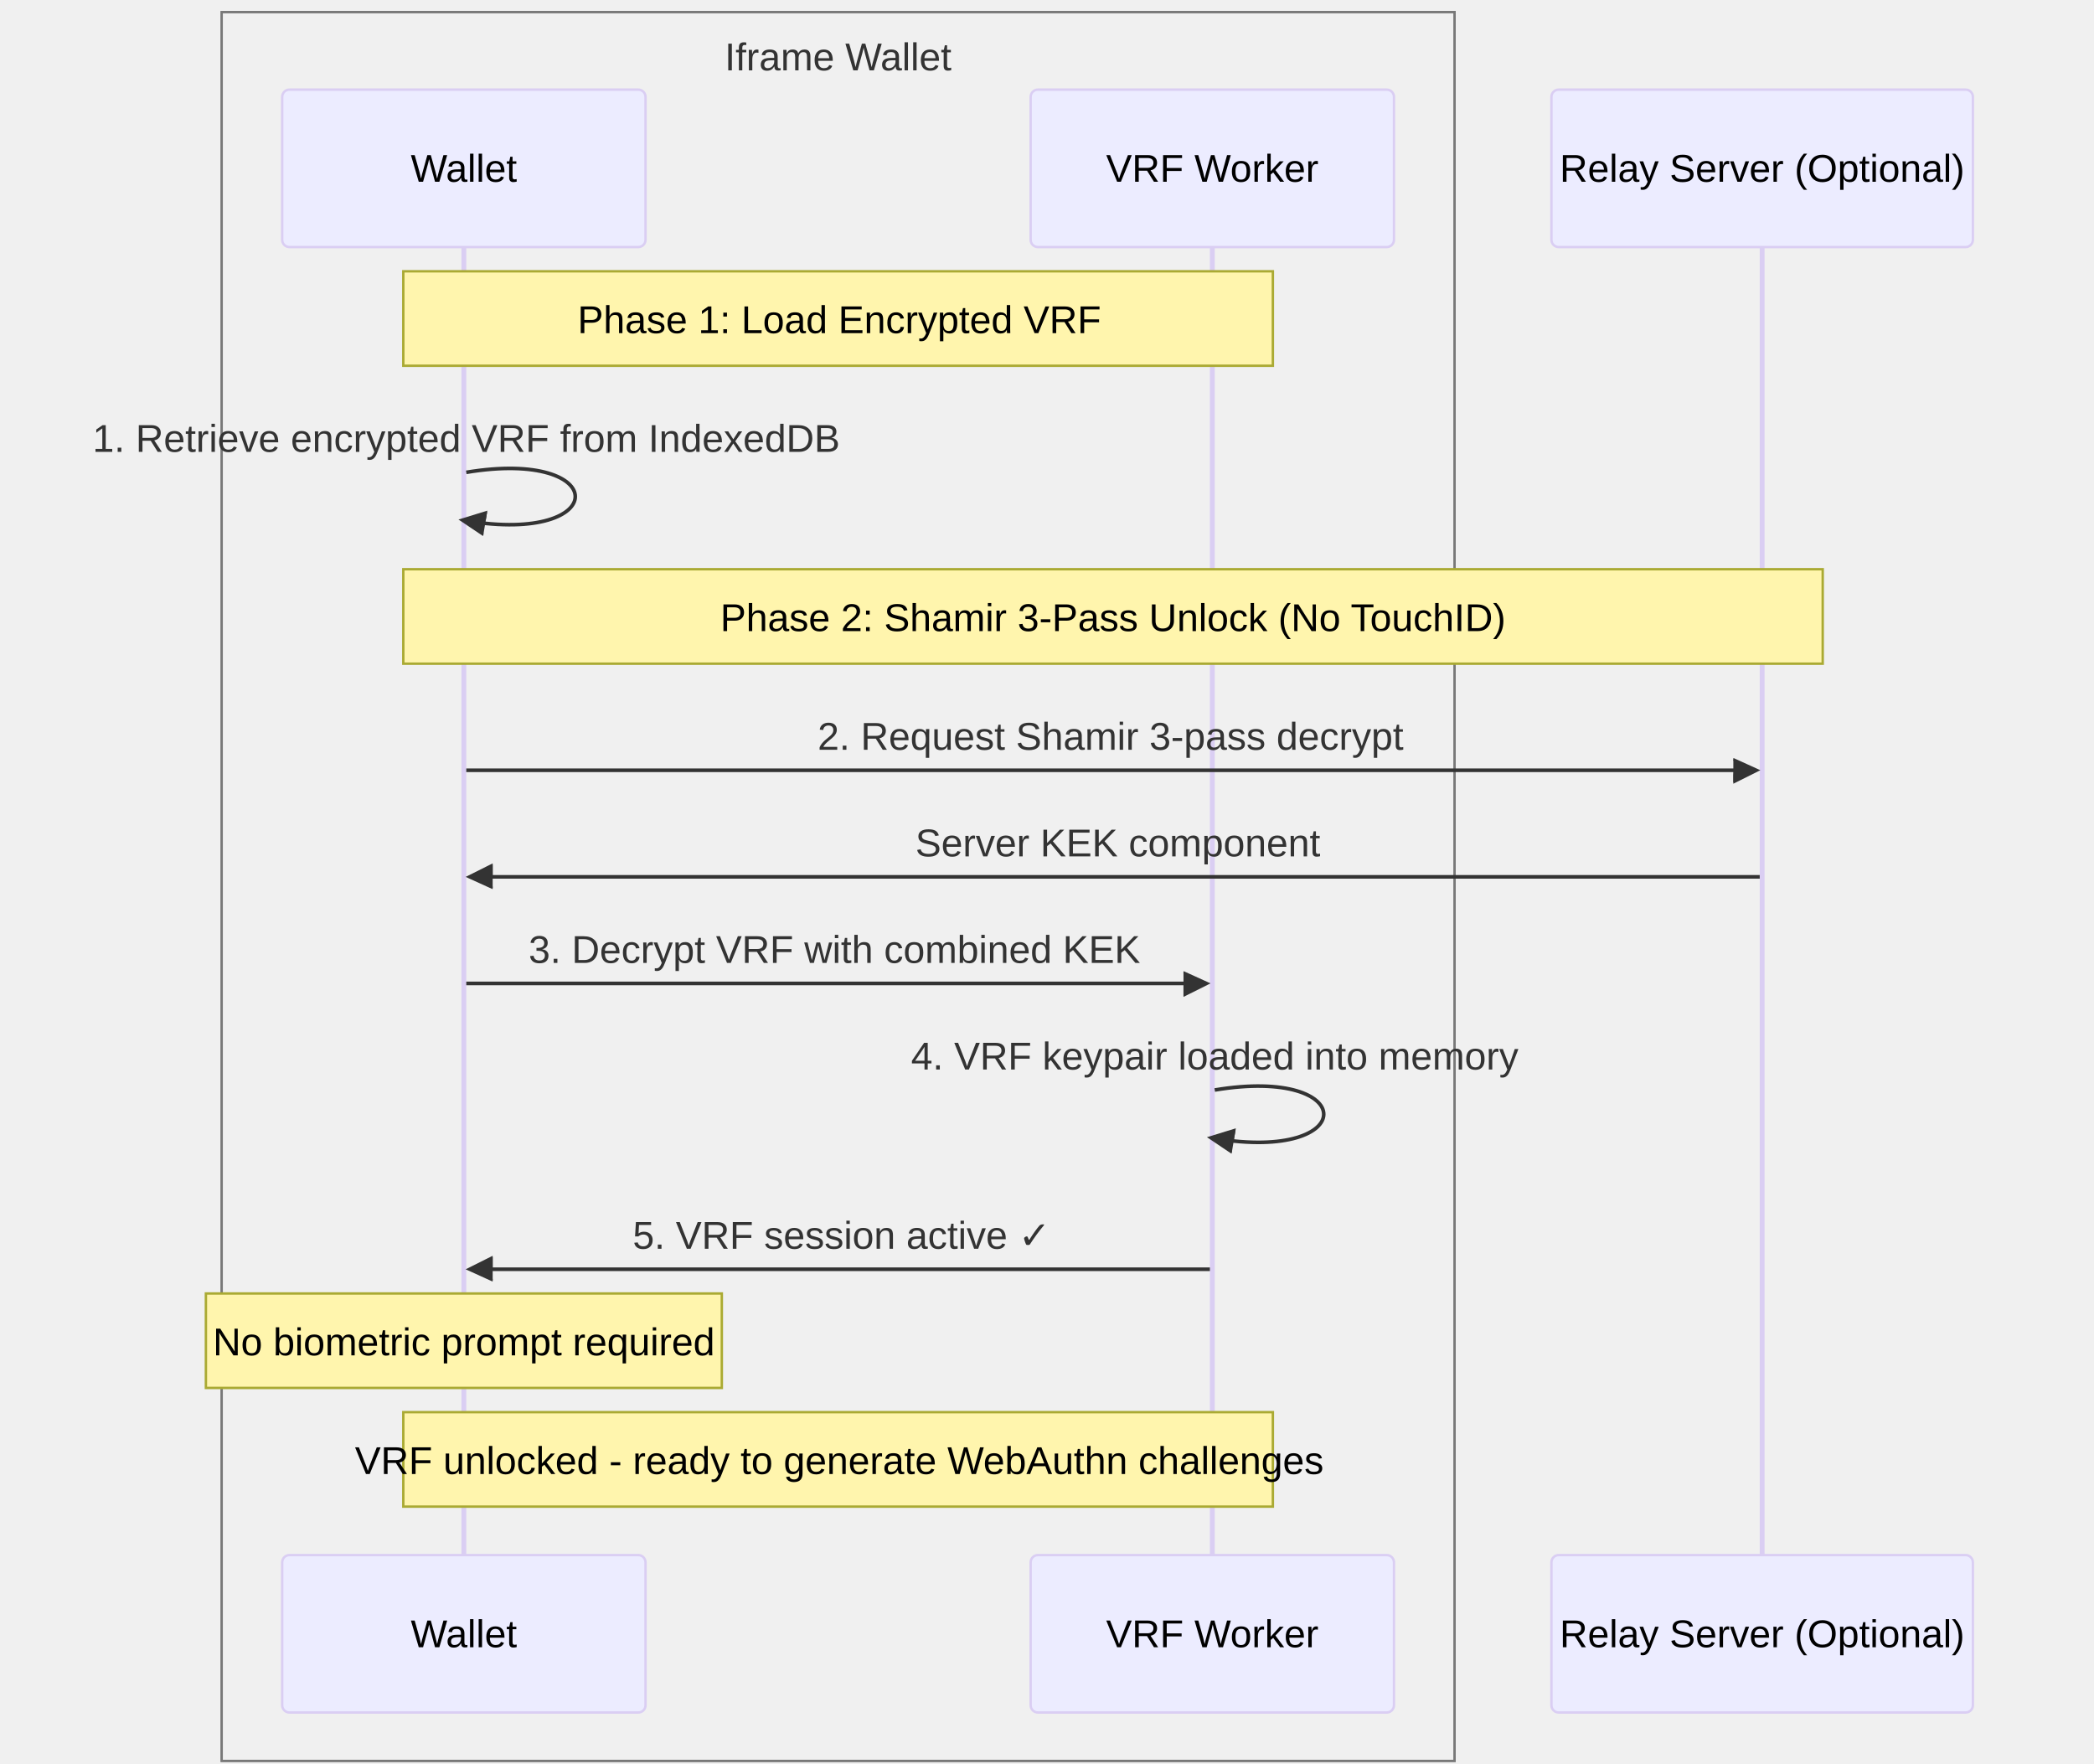
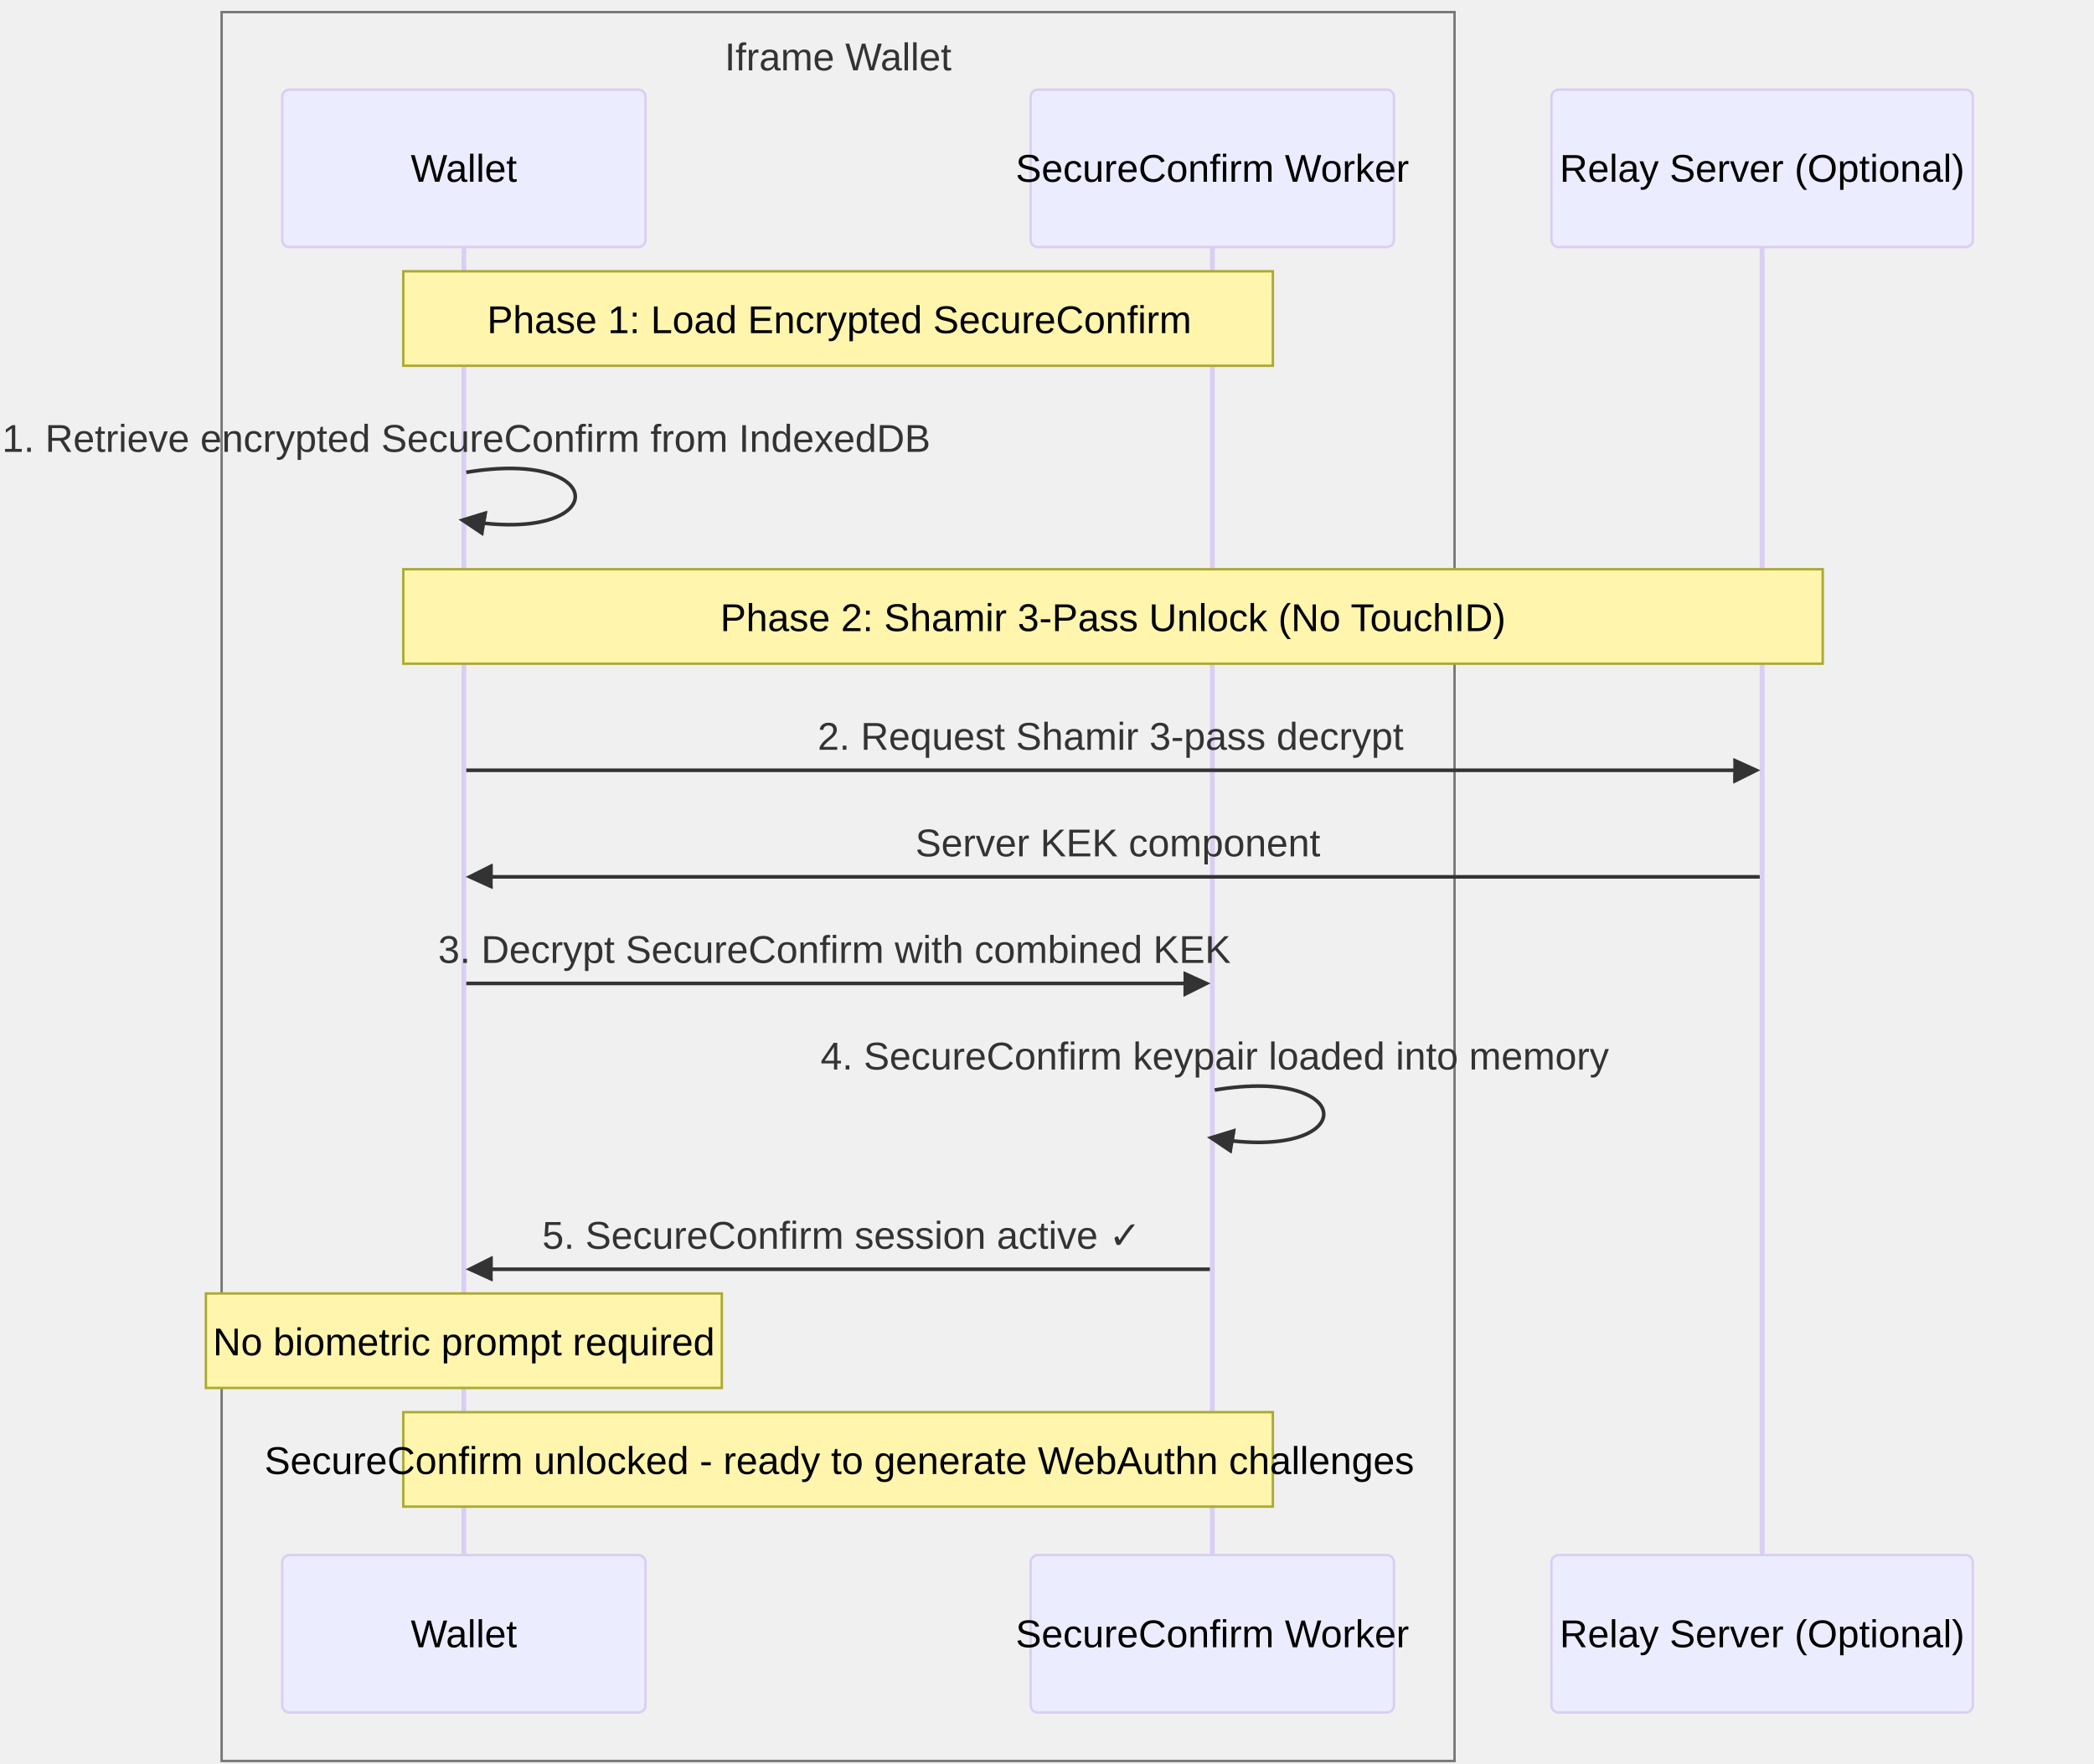
<svg xmlns="http://www.w3.org/2000/svg" id="my-svg" width="100%" style="max-width: 864.5px; background-color: white;" viewBox="-111.5 -10 864.5 728" role="graphics-document document" aria-roledescription="sequence">
  <g>
    <rect x="-20" y="-5" fill="transparent" stroke="rgb(0,0,0, 0.5)" width="509" height="722" class="rect" />
    <text x="234.5" y="13.5" dominant-baseline="central" alignment-baseline="central" class="text" style="text-anchor: middle; font-size: 16px; font-weight: 400;">
      <tspan x="234.5" dy="0">Iframe Wallet</tspan>
    </text>
  </g>
  <g>
    <rect x="529" y="632" fill="#eaeaea" stroke="#666" width="174" height="65" name="Relay" rx="3" ry="3" class="actor actor-bottom" />
    <text x="616" y="664.5" dominant-baseline="central" alignment-baseline="central" class="actor actor-box" style="text-anchor: middle; font-size: 16px; font-weight: 400;">
      <tspan x="616" dy="0">Relay Server (Optional)</tspan>
    </text>
  </g>
  <g>
    <rect x="314" y="632" fill="#eaeaea" stroke="#666" width="150" height="65" name="Worker" rx="3" ry="3" class="actor actor-bottom" />
    <text x="389" y="664.5" dominant-baseline="central" alignment-baseline="central" class="actor actor-box" style="text-anchor: middle; font-size: 16px; font-weight: 400;">
-       <tspan x="389" dy="0">VRF Worker</tspan>
+       <tspan x="389" dy="0">SecureConfirm Worker</tspan>
    </text>
  </g>
  <g>
    <rect x="5" y="632" fill="#eaeaea" stroke="#666" width="150" height="65" name="Wallet" rx="3" ry="3" class="actor actor-bottom" />
    <text x="80" y="664.5" dominant-baseline="central" alignment-baseline="central" class="actor actor-box" style="text-anchor: middle; font-size: 16px; font-weight: 400;">
      <tspan x="80" dy="0">Wallet</tspan>
    </text>
  </g>
  <g>
    <line id="actor2" x1="616" y1="92" x2="616" y2="632" class="actor-line 200" stroke-width="0.5px" stroke="#999" name="Relay" />
    <g id="root-2">
      <rect x="529" y="27" fill="#eaeaea" stroke="#666" width="174" height="65" name="Relay" rx="3" ry="3" class="actor actor-top" />
      <text x="616" y="59.5" dominant-baseline="central" alignment-baseline="central" class="actor actor-box" style="text-anchor: middle; font-size: 16px; font-weight: 400;">
        <tspan x="616" dy="0">Relay Server (Optional)</tspan>
      </text>
    </g>
  </g>
  <g>
    <line id="actor1" x1="389" y1="92" x2="389" y2="632" class="actor-line 200" stroke-width="0.5px" stroke="#999" name="Worker" />
    <g id="root-1">
      <rect x="314" y="27" fill="#eaeaea" stroke="#666" width="150" height="65" name="Worker" rx="3" ry="3" class="actor actor-top" />
      <text x="389" y="59.5" dominant-baseline="central" alignment-baseline="central" class="actor actor-box" style="text-anchor: middle; font-size: 16px; font-weight: 400;">
-         <tspan x="389" dy="0">VRF Worker</tspan>
+         <tspan x="389" dy="0">SecureConfirm Worker</tspan>
      </text>
    </g>
  </g>
  <g>
    <line id="actor0" x1="80" y1="92" x2="80" y2="632" class="actor-line 200" stroke-width="0.5px" stroke="#999" name="Wallet" />
    <g id="root-0">
      <rect x="5" y="27" fill="#eaeaea" stroke="#666" width="150" height="65" name="Wallet" rx="3" ry="3" class="actor actor-top" />
      <text x="80" y="59.5" dominant-baseline="central" alignment-baseline="central" class="actor actor-box" style="text-anchor: middle; font-size: 16px; font-weight: 400;">
        <tspan x="80" dy="0">Wallet</tspan>
      </text>
    </g>
  </g>
  <style>#my-svg{font-family:"trebuchet ms",verdana,arial,sans-serif;font-size:16px;fill:#333;}@keyframes edge-animation-frame{from{stroke-dashoffset:0;}}@keyframes dash{to{stroke-dashoffset:0;}}#my-svg .edge-animation-slow{stroke-dasharray:9,5!important;stroke-dashoffset:900;animation:dash 50s linear infinite;stroke-linecap:round;}#my-svg .edge-animation-fast{stroke-dasharray:9,5!important;stroke-dashoffset:900;animation:dash 20s linear infinite;stroke-linecap:round;}#my-svg .error-icon{fill:#552222;}#my-svg .error-text{fill:#552222;stroke:#552222;}#my-svg .edge-thickness-normal{stroke-width:1px;}#my-svg .edge-thickness-thick{stroke-width:3.5px;}#my-svg .edge-pattern-solid{stroke-dasharray:0;}#my-svg .edge-thickness-invisible{stroke-width:0;fill:none;}#my-svg .edge-pattern-dashed{stroke-dasharray:3;}#my-svg .edge-pattern-dotted{stroke-dasharray:2;}#my-svg .marker{fill:#333333;stroke:#333333;}#my-svg .marker.cross{stroke:#333333;}#my-svg svg{font-family:"trebuchet ms",verdana,arial,sans-serif;font-size:16px;}#my-svg p{margin:0;}#my-svg .actor{stroke:hsl(259.626, 59.777%, 87.902%);fill:#ECECFF;}#my-svg text.actor&gt;tspan{fill:black;stroke:none;}#my-svg .actor-line{stroke:hsl(259.626, 59.777%, 87.902%);}#my-svg .innerArc{stroke-width:1.5;stroke-dasharray:none;}#my-svg .messageLine0{stroke-width:1.5;stroke-dasharray:none;stroke:#333;}#my-svg .messageLine1{stroke-width:1.5;stroke-dasharray:2,2;stroke:#333;}#my-svg #arrowhead path{fill:#333;stroke:#333;}#my-svg .sequenceNumber{fill:white;}#my-svg #sequencenumber{fill:#333;}#my-svg #crosshead path{fill:#333;stroke:#333;}#my-svg .messageText{fill:#333;stroke:none;}#my-svg .labelBox{stroke:hsl(259.626, 59.777%, 87.902%);fill:#ECECFF;}#my-svg .labelText,#my-svg .labelText&gt;tspan{fill:black;stroke:none;}#my-svg .loopText,#my-svg .loopText&gt;tspan{fill:black;stroke:none;}#my-svg .loopLine{stroke-width:2px;stroke-dasharray:2,2;stroke:hsl(259.626, 59.777%, 87.902%);fill:hsl(259.626, 59.777%, 87.902%);}#my-svg .note{stroke:#aaaa33;fill:#fff5ad;}#my-svg .noteText,#my-svg .noteText&gt;tspan{fill:black;stroke:none;}#my-svg .activation0{fill:#f4f4f4;stroke:#666;}#my-svg .activation1{fill:#f4f4f4;stroke:#666;}#my-svg .activation2{fill:#f4f4f4;stroke:#666;}#my-svg .actorPopupMenu{position:absolute;}#my-svg .actorPopupMenuPanel{position:absolute;fill:#ECECFF;box-shadow:0px 8px 16px 0px rgba(0,0,0,0.2);filter:drop-shadow(3px 5px 2px rgb(0 0 0 / 0.4));}#my-svg .actor-man line{stroke:hsl(259.626, 59.777%, 87.902%);fill:#ECECFF;}#my-svg .actor-man circle,#my-svg line{stroke:hsl(259.626, 59.777%, 87.902%);fill:#ECECFF;stroke-width:2px;}#my-svg :root{--mermaid-font-family:"trebuchet ms",verdana,arial,sans-serif;}</style>
  <g />
  <defs>
    <symbol id="computer" width="24" height="24">
      <path transform="scale(.5)" d="M2 2v13h20v-13h-20zm18 11h-16v-9h16v9zm-10.228 6l.466-1h3.524l.467 1h-4.457zm14.228 3h-24l2-6h2.104l-1.33 4h18.45l-1.297-4h2.073l2 6zm-5-10h-14v-7h14v7z" />
    </symbol>
  </defs>
  <defs>
    <symbol id="database" fill-rule="evenodd" clip-rule="evenodd">
      <path transform="scale(.5)" d="M12.258.001l.256.004.255.005.253.008.251.01.249.012.247.015.246.016.242.019.241.02.239.023.236.024.233.027.231.028.229.031.225.032.223.034.22.036.217.038.214.04.211.041.208.043.205.045.201.046.198.048.194.05.191.051.187.053.183.054.18.056.175.057.172.059.168.06.163.061.16.063.155.064.15.066.074.033.073.033.071.034.07.034.069.035.068.035.067.035.066.035.064.036.064.036.062.036.06.036.06.037.058.037.058.037.055.038.055.038.053.038.052.038.051.039.05.039.048.039.047.039.045.04.044.04.043.04.041.04.04.041.039.041.037.041.036.041.034.041.033.042.032.042.03.042.029.042.027.042.026.043.024.043.023.043.021.043.02.043.018.044.017.043.015.044.013.044.012.044.011.045.009.044.007.045.006.045.004.045.002.045.001.045v17l-.001.045-.002.045-.004.045-.006.045-.007.045-.009.044-.011.045-.012.044-.013.044-.015.044-.017.043-.018.044-.02.043-.021.043-.023.043-.024.043-.026.043-.027.042-.029.042-.03.042-.032.042-.033.042-.034.041-.036.041-.037.041-.039.041-.04.041-.041.04-.043.04-.044.04-.045.04-.047.039-.048.039-.05.039-.051.039-.052.038-.053.038-.055.038-.055.038-.058.037-.058.037-.06.037-.06.036-.062.036-.064.036-.064.036-.066.035-.067.035-.068.035-.069.035-.07.034-.071.034-.073.033-.074.033-.15.066-.155.064-.16.063-.163.061-.168.06-.172.059-.175.057-.18.056-.183.054-.187.053-.191.051-.194.05-.198.048-.201.046-.205.045-.208.043-.211.041-.214.04-.217.038-.22.036-.223.034-.225.032-.229.031-.231.028-.233.027-.236.024-.239.023-.241.02-.242.019-.246.016-.247.015-.249.012-.251.01-.253.008-.255.005-.256.004-.258.001-.258-.001-.256-.004-.255-.005-.253-.008-.251-.01-.249-.012-.247-.015-.245-.016-.243-.019-.241-.02-.238-.023-.236-.024-.234-.027-.231-.028-.228-.031-.226-.032-.223-.034-.22-.036-.217-.038-.214-.04-.211-.041-.208-.043-.204-.045-.201-.046-.198-.048-.195-.05-.19-.051-.187-.053-.184-.054-.179-.056-.176-.057-.172-.059-.167-.06-.164-.061-.159-.063-.155-.064-.151-.066-.074-.033-.072-.033-.072-.034-.07-.034-.069-.035-.068-.035-.067-.035-.066-.035-.064-.036-.063-.036-.062-.036-.061-.036-.06-.037-.058-.037-.057-.037-.056-.038-.055-.038-.053-.038-.052-.038-.051-.039-.049-.039-.049-.039-.046-.039-.046-.04-.044-.04-.043-.04-.041-.04-.04-.041-.039-.041-.037-.041-.036-.041-.034-.041-.033-.042-.032-.042-.03-.042-.029-.042-.027-.042-.026-.043-.024-.043-.023-.043-.021-.043-.02-.043-.018-.044-.017-.043-.015-.044-.013-.044-.012-.044-.011-.045-.009-.044-.007-.045-.006-.045-.004-.045-.002-.045-.001-.045v-17l.001-.045.002-.045.004-.045.006-.045.007-.045.009-.044.011-.045.012-.044.013-.044.015-.044.017-.043.018-.044.02-.043.021-.043.023-.043.024-.043.026-.043.027-.042.029-.042.03-.042.032-.042.033-.042.034-.041.036-.041.037-.041.039-.041.04-.041.041-.04.043-.04.044-.04.046-.04.046-.039.049-.039.049-.039.051-.039.052-.038.053-.038.055-.038.056-.038.057-.037.058-.037.06-.037.061-.036.062-.036.063-.036.064-.036.066-.035.067-.035.068-.035.069-.035.07-.034.072-.034.072-.033.074-.033.151-.066.155-.064.159-.063.164-.061.167-.06.172-.059.176-.057.179-.056.184-.054.187-.053.19-.051.195-.05.198-.048.201-.046.204-.045.208-.043.211-.041.214-.04.217-.038.22-.036.223-.034.226-.032.228-.031.231-.028.234-.027.236-.024.238-.023.241-.02.243-.019.245-.016.247-.015.249-.012.251-.01.253-.008.255-.005.256-.004.258-.001.258.001zm-9.258 20.499v.01l.001.021.003.021.004.022.005.021.006.022.007.022.009.023.01.022.011.023.012.023.013.023.015.023.016.024.017.023.018.024.019.024.021.024.022.025.023.024.024.025.052.049.056.05.061.051.066.051.07.051.075.051.079.052.084.052.088.052.092.052.097.052.102.051.105.052.11.052.114.051.119.051.123.051.127.05.131.05.135.05.139.048.144.049.147.047.152.047.155.047.16.045.163.045.167.043.171.043.176.041.178.041.183.039.187.039.19.037.194.035.197.035.202.033.204.031.209.03.212.029.216.027.219.025.222.024.226.021.23.02.233.018.236.016.24.015.243.012.246.01.249.008.253.005.256.004.259.001.26-.001.257-.004.254-.005.25-.008.247-.011.244-.012.241-.014.237-.016.233-.018.231-.021.226-.021.224-.024.22-.026.216-.027.212-.028.21-.031.205-.031.202-.034.198-.034.194-.036.191-.037.187-.039.183-.04.179-.04.175-.042.172-.043.168-.044.163-.045.16-.046.155-.046.152-.047.148-.048.143-.049.139-.049.136-.05.131-.05.126-.05.123-.051.118-.052.114-.051.11-.052.106-.052.101-.052.096-.052.092-.052.088-.053.083-.051.079-.052.074-.052.07-.051.065-.051.06-.051.056-.05.051-.05.023-.024.023-.025.021-.024.02-.024.019-.024.018-.024.017-.024.015-.023.014-.024.013-.023.012-.023.01-.023.01-.022.008-.022.006-.022.006-.022.004-.022.004-.021.001-.021.001-.021v-4.127l-.077.055-.08.053-.083.054-.085.053-.087.052-.09.052-.093.051-.095.05-.097.05-.1.049-.102.049-.105.048-.106.047-.109.047-.111.046-.114.045-.115.045-.118.044-.12.043-.122.042-.124.042-.126.041-.128.04-.13.04-.132.038-.134.038-.135.037-.138.037-.139.035-.142.035-.143.034-.144.033-.147.032-.148.031-.15.03-.151.03-.153.029-.154.027-.156.027-.158.026-.159.025-.161.024-.162.023-.163.022-.165.021-.166.02-.167.019-.169.018-.169.017-.171.016-.173.015-.173.014-.175.013-.175.012-.177.011-.178.01-.179.008-.179.008-.181.006-.182.005-.182.004-.184.003-.184.002h-.37l-.184-.002-.184-.003-.182-.004-.182-.005-.181-.006-.179-.008-.179-.008-.178-.01-.176-.011-.176-.012-.175-.013-.173-.014-.172-.015-.171-.016-.17-.017-.169-.018-.167-.019-.166-.02-.165-.021-.163-.022-.162-.023-.161-.024-.159-.025-.157-.026-.156-.027-.155-.027-.153-.029-.151-.03-.15-.03-.148-.031-.146-.032-.145-.033-.143-.034-.141-.035-.14-.035-.137-.037-.136-.037-.134-.038-.132-.038-.13-.04-.128-.04-.126-.041-.124-.042-.122-.042-.12-.044-.117-.043-.116-.045-.113-.045-.112-.046-.109-.047-.106-.047-.105-.048-.102-.049-.1-.049-.097-.05-.095-.05-.093-.052-.09-.051-.087-.052-.085-.053-.083-.054-.08-.054-.077-.054v4.127zm0-5.654v.011l.001.021.003.021.004.021.005.022.006.022.007.022.009.022.01.022.011.023.012.023.013.023.015.024.016.023.017.024.018.024.019.024.021.024.022.024.023.025.024.024.052.05.056.05.061.05.066.051.07.051.075.052.079.051.084.052.088.052.092.052.097.052.102.052.105.052.11.051.114.051.119.052.123.05.127.051.131.05.135.049.139.049.144.048.147.048.152.047.155.046.16.045.163.045.167.044.171.042.176.042.178.04.183.04.187.038.19.037.194.036.197.034.202.033.204.032.209.03.212.028.216.027.219.025.222.024.226.022.23.02.233.018.236.016.24.014.243.012.246.01.249.008.253.006.256.003.259.001.26-.001.257-.003.254-.006.25-.008.247-.01.244-.012.241-.015.237-.016.233-.018.231-.02.226-.022.224-.024.22-.025.216-.027.212-.029.21-.03.205-.032.202-.033.198-.035.194-.036.191-.037.187-.039.183-.039.179-.041.175-.042.172-.043.168-.044.163-.045.16-.045.155-.047.152-.047.148-.048.143-.048.139-.05.136-.049.131-.05.126-.051.123-.051.118-.051.114-.052.11-.052.106-.052.101-.052.096-.052.092-.052.088-.052.083-.052.079-.052.074-.051.07-.052.065-.051.06-.05.056-.051.051-.049.023-.025.023-.024.021-.025.02-.024.019-.024.018-.024.017-.024.015-.023.014-.023.013-.024.012-.022.01-.023.01-.023.008-.022.006-.022.006-.022.004-.021.004-.022.001-.021.001-.021v-4.139l-.077.054-.08.054-.083.054-.085.052-.087.053-.09.051-.093.051-.095.051-.097.05-.1.049-.102.049-.105.048-.106.047-.109.047-.111.046-.114.045-.115.044-.118.044-.12.044-.122.042-.124.042-.126.041-.128.04-.13.039-.132.039-.134.038-.135.037-.138.036-.139.036-.142.035-.143.033-.144.033-.147.033-.148.031-.15.03-.151.03-.153.028-.154.028-.156.027-.158.026-.159.025-.161.024-.162.023-.163.022-.165.021-.166.02-.167.019-.169.018-.169.017-.171.016-.173.015-.173.014-.175.013-.175.012-.177.011-.178.009-.179.009-.179.007-.181.007-.182.005-.182.004-.184.003-.184.002h-.37l-.184-.002-.184-.003-.182-.004-.182-.005-.181-.007-.179-.007-.179-.009-.178-.009-.176-.011-.176-.012-.175-.013-.173-.014-.172-.015-.171-.016-.17-.017-.169-.018-.167-.019-.166-.02-.165-.021-.163-.022-.162-.023-.161-.024-.159-.025-.157-.026-.156-.027-.155-.028-.153-.028-.151-.03-.15-.03-.148-.031-.146-.033-.145-.033-.143-.033-.141-.035-.14-.036-.137-.036-.136-.037-.134-.038-.132-.039-.13-.039-.128-.04-.126-.041-.124-.042-.122-.043-.12-.043-.117-.044-.116-.044-.113-.046-.112-.046-.109-.046-.106-.047-.105-.048-.102-.049-.1-.049-.097-.05-.095-.051-.093-.051-.09-.051-.087-.053-.085-.052-.083-.054-.08-.054-.077-.054v4.139zm0-5.666v.011l.001.02.003.022.004.021.005.022.006.021.007.022.009.023.01.022.011.023.012.023.013.023.015.023.016.024.017.024.018.023.019.024.021.025.022.024.023.024.024.025.052.05.056.05.061.05.066.051.07.051.075.052.079.051.084.052.088.052.092.052.097.052.102.052.105.051.11.052.114.051.119.051.123.051.127.05.131.05.135.05.139.049.144.048.147.048.152.047.155.046.16.045.163.045.167.043.171.043.176.042.178.04.183.04.187.038.19.037.194.036.197.034.202.033.204.032.209.03.212.028.216.027.219.025.222.024.226.021.23.02.233.018.236.017.24.014.243.012.246.01.249.008.253.006.256.003.259.001.26-.001.257-.003.254-.006.25-.008.247-.01.244-.013.241-.014.237-.016.233-.018.231-.02.226-.022.224-.024.22-.025.216-.027.212-.029.21-.03.205-.032.202-.033.198-.035.194-.036.191-.037.187-.039.183-.039.179-.041.175-.042.172-.043.168-.044.163-.045.16-.045.155-.047.152-.047.148-.048.143-.049.139-.049.136-.049.131-.051.126-.05.123-.051.118-.052.114-.051.11-.052.106-.052.101-.052.096-.052.092-.052.088-.052.083-.052.079-.052.074-.052.07-.051.065-.051.06-.051.056-.05.051-.049.023-.025.023-.025.021-.024.02-.024.019-.024.018-.024.017-.024.015-.023.014-.024.013-.023.012-.023.01-.022.01-.023.008-.022.006-.022.006-.022.004-.022.004-.021.001-.021.001-.021v-4.153l-.077.054-.08.054-.083.053-.085.053-.087.053-.09.051-.093.051-.095.051-.097.05-.1.049-.102.048-.105.048-.106.048-.109.046-.111.046-.114.046-.115.044-.118.044-.12.043-.122.043-.124.042-.126.041-.128.04-.13.039-.132.039-.134.038-.135.037-.138.036-.139.036-.142.034-.143.034-.144.033-.147.032-.148.032-.15.03-.151.03-.153.028-.154.028-.156.027-.158.026-.159.024-.161.024-.162.023-.163.023-.165.021-.166.02-.167.019-.169.018-.169.017-.171.016-.173.015-.173.014-.175.013-.175.012-.177.01-.178.01-.179.009-.179.007-.181.006-.182.006-.182.004-.184.003-.184.001-.185.001-.185-.001-.184-.001-.184-.003-.182-.004-.182-.006-.181-.006-.179-.007-.179-.009-.178-.01-.176-.01-.176-.012-.175-.013-.173-.014-.172-.015-.171-.016-.17-.017-.169-.018-.167-.019-.166-.02-.165-.021-.163-.023-.162-.023-.161-.024-.159-.024-.157-.026-.156-.027-.155-.028-.153-.028-.151-.03-.15-.03-.148-.032-.146-.032-.145-.033-.143-.034-.141-.034-.14-.036-.137-.036-.136-.037-.134-.038-.132-.039-.13-.039-.128-.041-.126-.041-.124-.041-.122-.043-.12-.043-.117-.044-.116-.044-.113-.046-.112-.046-.109-.046-.106-.048-.105-.048-.102-.048-.1-.05-.097-.049-.095-.051-.093-.051-.09-.052-.087-.052-.085-.053-.083-.053-.08-.054-.077-.054v4.153zm8.74-8.179l-.257.004-.254.005-.25.008-.247.011-.244.012-.241.014-.237.016-.233.018-.231.021-.226.022-.224.023-.22.026-.216.027-.212.028-.21.031-.205.032-.202.033-.198.034-.194.036-.191.038-.187.038-.183.04-.179.041-.175.042-.172.043-.168.043-.163.045-.16.046-.155.046-.152.048-.148.048-.143.048-.139.049-.136.05-.131.05-.126.051-.123.051-.118.051-.114.052-.11.052-.106.052-.101.052-.096.052-.092.052-.088.052-.083.052-.079.052-.074.051-.07.052-.065.051-.06.05-.056.05-.051.05-.023.025-.023.024-.021.024-.02.025-.019.024-.018.024-.017.023-.015.024-.014.023-.013.023-.012.023-.01.023-.01.022-.008.022-.006.023-.006.021-.004.022-.004.021-.001.021-.001.021.001.021.001.021.004.021.004.022.006.021.006.023.008.022.01.022.01.023.012.023.013.023.014.023.015.024.017.023.018.024.019.024.02.025.021.024.023.024.023.025.051.05.056.05.06.05.065.051.07.052.074.051.079.052.083.052.088.052.092.052.096.052.101.052.106.052.11.052.114.052.118.051.123.051.126.051.131.05.136.05.139.049.143.048.148.048.152.048.155.046.16.046.163.045.168.043.172.043.175.042.179.041.183.04.187.038.191.038.194.036.198.034.202.033.205.032.21.031.212.028.216.027.22.026.224.023.226.022.231.021.233.018.237.016.241.014.244.012.247.011.25.008.254.005.257.004.26.001.26-.001.257-.004.254-.005.25-.008.247-.011.244-.012.241-.014.237-.016.233-.018.231-.021.226-.022.224-.023.22-.026.216-.027.212-.028.21-.031.205-.032.202-.033.198-.034.194-.036.191-.038.187-.038.183-.04.179-.041.175-.042.172-.043.168-.043.163-.045.16-.046.155-.046.152-.048.148-.048.143-.048.139-.049.136-.05.131-.05.126-.051.123-.051.118-.051.114-.052.11-.052.106-.052.101-.052.096-.052.092-.052.088-.052.083-.052.079-.052.074-.051.07-.052.065-.051.06-.05.056-.05.051-.05.023-.025.023-.024.021-.024.02-.025.019-.024.018-.024.017-.023.015-.024.014-.023.013-.023.012-.023.01-.023.01-.022.008-.022.006-.023.006-.021.004-.022.004-.021.001-.021.001-.021-.001-.021-.001-.021-.004-.021-.004-.022-.006-.021-.006-.023-.008-.022-.01-.022-.01-.023-.012-.023-.013-.023-.014-.023-.015-.024-.017-.023-.018-.024-.019-.024-.02-.025-.021-.024-.023-.024-.023-.025-.051-.05-.056-.05-.06-.05-.065-.051-.07-.052-.074-.051-.079-.052-.083-.052-.088-.052-.092-.052-.096-.052-.101-.052-.106-.052-.11-.052-.114-.052-.118-.051-.123-.051-.126-.051-.131-.05-.136-.05-.139-.049-.143-.048-.148-.048-.152-.048-.155-.046-.16-.046-.163-.045-.168-.043-.172-.043-.175-.042-.179-.041-.183-.04-.187-.038-.191-.038-.194-.036-.198-.034-.202-.033-.205-.032-.21-.031-.212-.028-.216-.027-.22-.026-.224-.023-.226-.022-.231-.021-.233-.018-.237-.016-.241-.014-.244-.012-.247-.011-.25-.008-.254-.005-.257-.004-.26-.001-.26.001z" />
    </symbol>
  </defs>
  <defs>
    <symbol id="clock" width="24" height="24">
      <path transform="scale(.5)" d="M12 2c5.514 0 10 4.486 10 10s-4.486 10-10 10-10-4.486-10-10 4.486-10 10-10zm0-2c-6.627 0-12 5.373-12 12s5.373 12 12 12 12-5.373 12-12-5.373-12-12-12zm5.848 12.459c.202.038.202.333.001.372-1.907.361-6.045 1.111-6.547 1.111-.719 0-1.301-.582-1.301-1.301 0-.512.77-5.447 1.125-7.445.034-.192.312-.181.343.014l.985 6.238 5.394 1.011z" />
    </symbol>
  </defs>
  <defs>
    <marker id="arrowhead" refX="7.9" refY="5" markerUnits="userSpaceOnUse" markerWidth="12" markerHeight="12" orient="auto-start-reverse">
      <path d="M -1 0 L 10 5 L 0 10 z" />
    </marker>
  </defs>
  <defs>
    <marker id="crosshead" markerWidth="15" markerHeight="8" orient="auto" refX="4" refY="4.5">
      <path fill="none" stroke="#000000" stroke-width="1pt" d="M 1,2 L 6,7 M 6,2 L 1,7" style="stroke-dasharray: 0, 0;" />
    </marker>
  </defs>
  <defs>
    <marker id="filled-head" refX="15.5" refY="7" markerWidth="20" markerHeight="28" orient="auto">
      <path d="M 18,7 L9,13 L14,7 L9,1 Z" />
    </marker>
  </defs>
  <defs>
    <marker id="sequencenumber" refX="15" refY="15" markerWidth="60" markerHeight="40" orient="auto">
      <circle cx="15" cy="15" r="6" />
    </marker>
  </defs>
  <g>
    <rect x="55" y="102" fill="#EDF2AE" stroke="#666" width="359" height="39" class="note" />
    <text x="235" y="107" text-anchor="middle" dominant-baseline="middle" alignment-baseline="middle" class="noteText" dy="1em" style="font-size: 16px; font-weight: 400;">
-       <tspan x="235">Phase 1: Load Encrypted VRF</tspan>
+       <tspan x="235">Phase 1: Load Encrypted SecureConfirm</tspan>
    </text>
  </g>
  <g>
    <rect x="55" y="225" fill="#EDF2AE" stroke="#666" width="586" height="39" class="note" />
    <text x="348" y="230" text-anchor="middle" dominant-baseline="middle" alignment-baseline="middle" class="noteText" dy="1em" style="font-size: 16px; font-weight: 400;">
      <tspan x="348">Phase 2: Shamir 3-Pass Unlock (No TouchID)</tspan>
    </text>
  </g>
  <g>
    <rect x="-26.5" y="524" fill="#EDF2AE" stroke="#666" width="213" height="39" class="note" />
    <text x="80" y="529" text-anchor="middle" dominant-baseline="middle" alignment-baseline="middle" class="noteText" dy="1em" style="font-size: 16px; font-weight: 400;">
      <tspan x="80">No biometric prompt required</tspan>
    </text>
  </g>
  <g>
    <rect x="55" y="573" fill="#EDF2AE" stroke="#666" width="359" height="39" class="note" />
    <text x="235" y="578" text-anchor="middle" dominant-baseline="middle" alignment-baseline="middle" class="noteText" dy="1em" style="font-size: 16px; font-weight: 400;">
-       <tspan x="235">VRF unlocked - ready to generate WebAuthn challenges</tspan>
+       <tspan x="235">SecureConfirm unlocked - ready to generate WebAuthn challenges</tspan>
    </text>
  </g>
-   <text x="81" y="156" text-anchor="middle" dominant-baseline="middle" alignment-baseline="middle" class="messageText" dy="1em" style="font-size: 16px; font-weight: 400;">1. Retrieve encrypted VRF from IndexedDB</text>
+   <text x="81" y="156" text-anchor="middle" dominant-baseline="middle" alignment-baseline="middle" class="messageText" dy="1em" style="font-size: 16px; font-weight: 400;">1. Retrieve encrypted SecureConfirm from IndexedDB</text>
  <path d="M 81,185 C 141,175 141,215 81,205" class="messageLine0" stroke-width="2" stroke="none" marker-end="url(#arrowhead)" style="fill: none;" />
  <text x="347" y="279" text-anchor="middle" dominant-baseline="middle" alignment-baseline="middle" class="messageText" dy="1em" style="font-size: 16px; font-weight: 400;">2. Request Shamir 3-pass decrypt</text>
  <line x1="81" y1="308" x2="612" y2="308" class="messageLine0" stroke-width="2" stroke="none" marker-end="url(#arrowhead)" style="fill: none;" />
  <text x="350" y="323" text-anchor="middle" dominant-baseline="middle" alignment-baseline="middle" class="messageText" dy="1em" style="font-size: 16px; font-weight: 400;">Server KEK component</text>
  <line x1="615" y1="352" x2="84" y2="352" class="messageLine0" stroke-width="2" stroke="none" marker-end="url(#arrowhead)" style="fill: none;" />
-   <text x="233" y="367" text-anchor="middle" dominant-baseline="middle" alignment-baseline="middle" class="messageText" dy="1em" style="font-size: 16px; font-weight: 400;">3. Decrypt VRF with combined KEK</text>
+   <text x="233" y="367" text-anchor="middle" dominant-baseline="middle" alignment-baseline="middle" class="messageText" dy="1em" style="font-size: 16px; font-weight: 400;">3. Decrypt SecureConfirm with combined KEK</text>
  <line x1="81" y1="396" x2="385" y2="396" class="messageLine0" stroke-width="2" stroke="none" marker-end="url(#arrowhead)" style="fill: none;" />
-   <text x="390" y="411" text-anchor="middle" dominant-baseline="middle" alignment-baseline="middle" class="messageText" dy="1em" style="font-size: 16px; font-weight: 400;">4. VRF keypair loaded into memory</text>
+   <text x="390" y="411" text-anchor="middle" dominant-baseline="middle" alignment-baseline="middle" class="messageText" dy="1em" style="font-size: 16px; font-weight: 400;">4. SecureConfirm keypair loaded into memory</text>
  <path d="M 390,440 C 450,430 450,470 390,460" class="messageLine0" stroke-width="2" stroke="none" marker-end="url(#arrowhead)" style="fill: none;" />
-   <text x="236" y="485" text-anchor="middle" dominant-baseline="middle" alignment-baseline="middle" class="messageText" dy="1em" style="font-size: 16px; font-weight: 400;">5. VRF session active ✓</text>
+   <text x="236" y="485" text-anchor="middle" dominant-baseline="middle" alignment-baseline="middle" class="messageText" dy="1em" style="font-size: 16px; font-weight: 400;">5. SecureConfirm session active ✓</text>
  <line x1="388" y1="514" x2="84" y2="514" class="messageLine0" stroke-width="2" stroke="none" marker-end="url(#arrowhead)" style="fill: none;" />
</svg>
